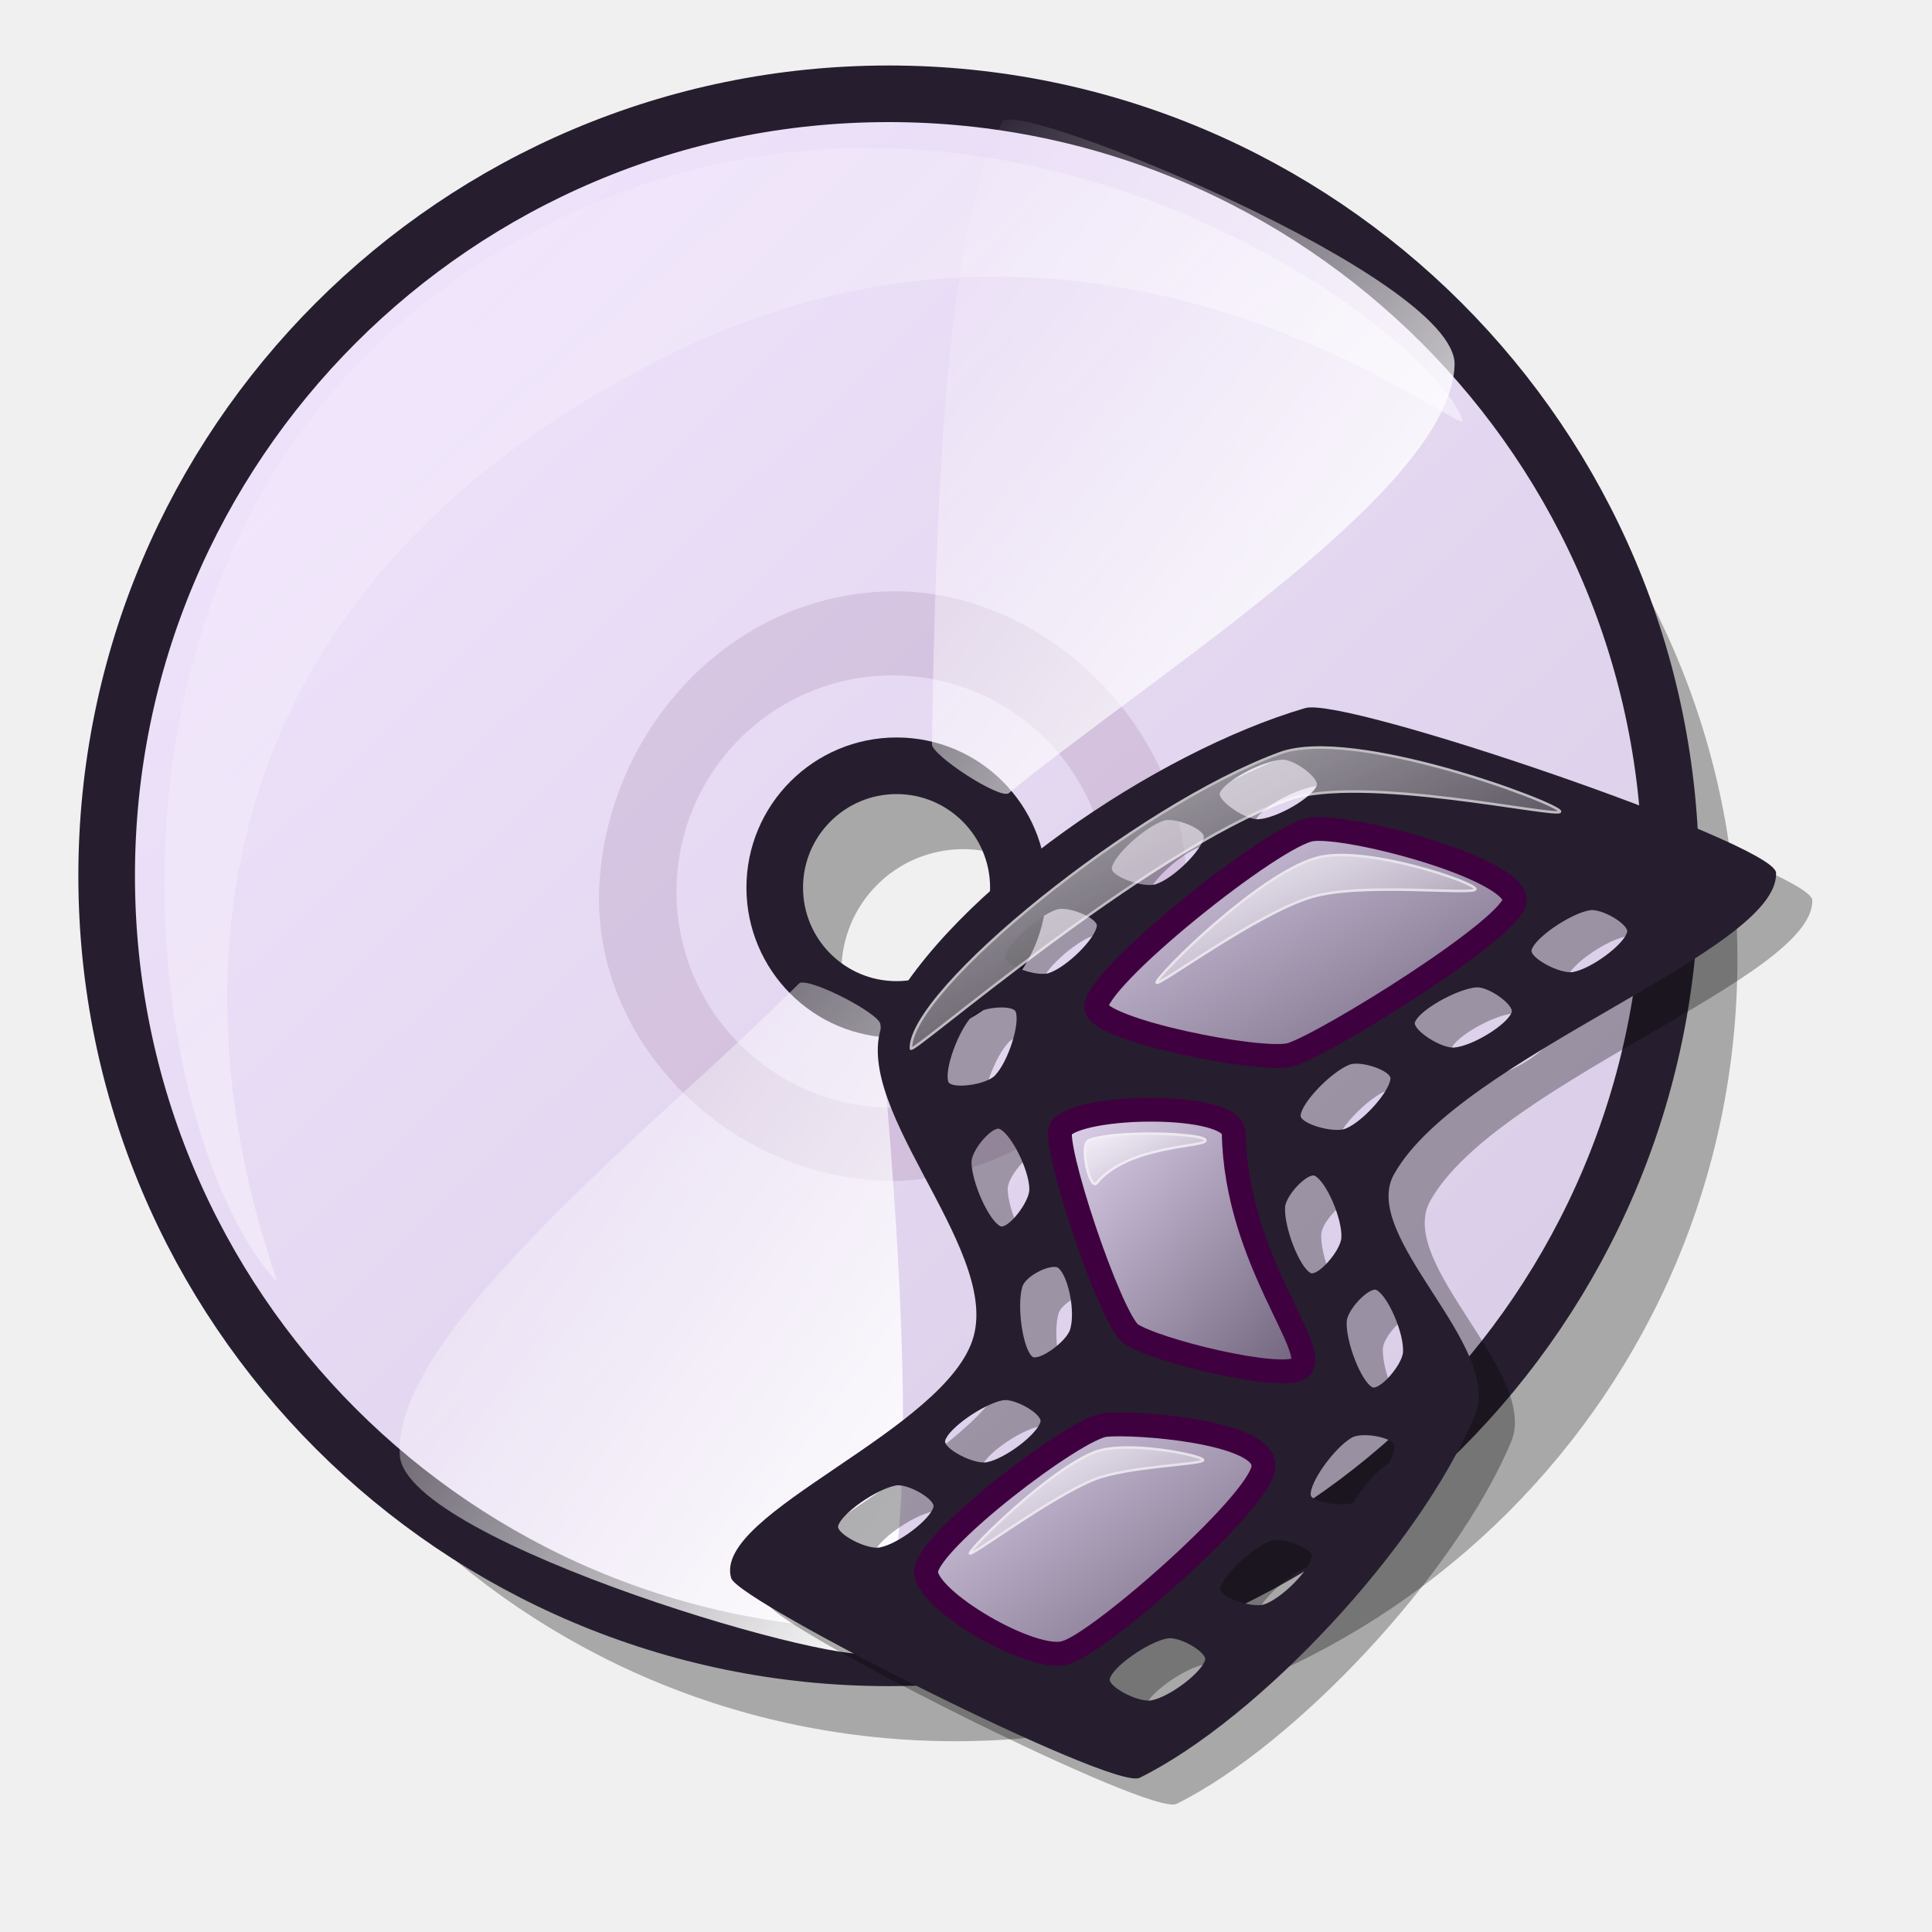
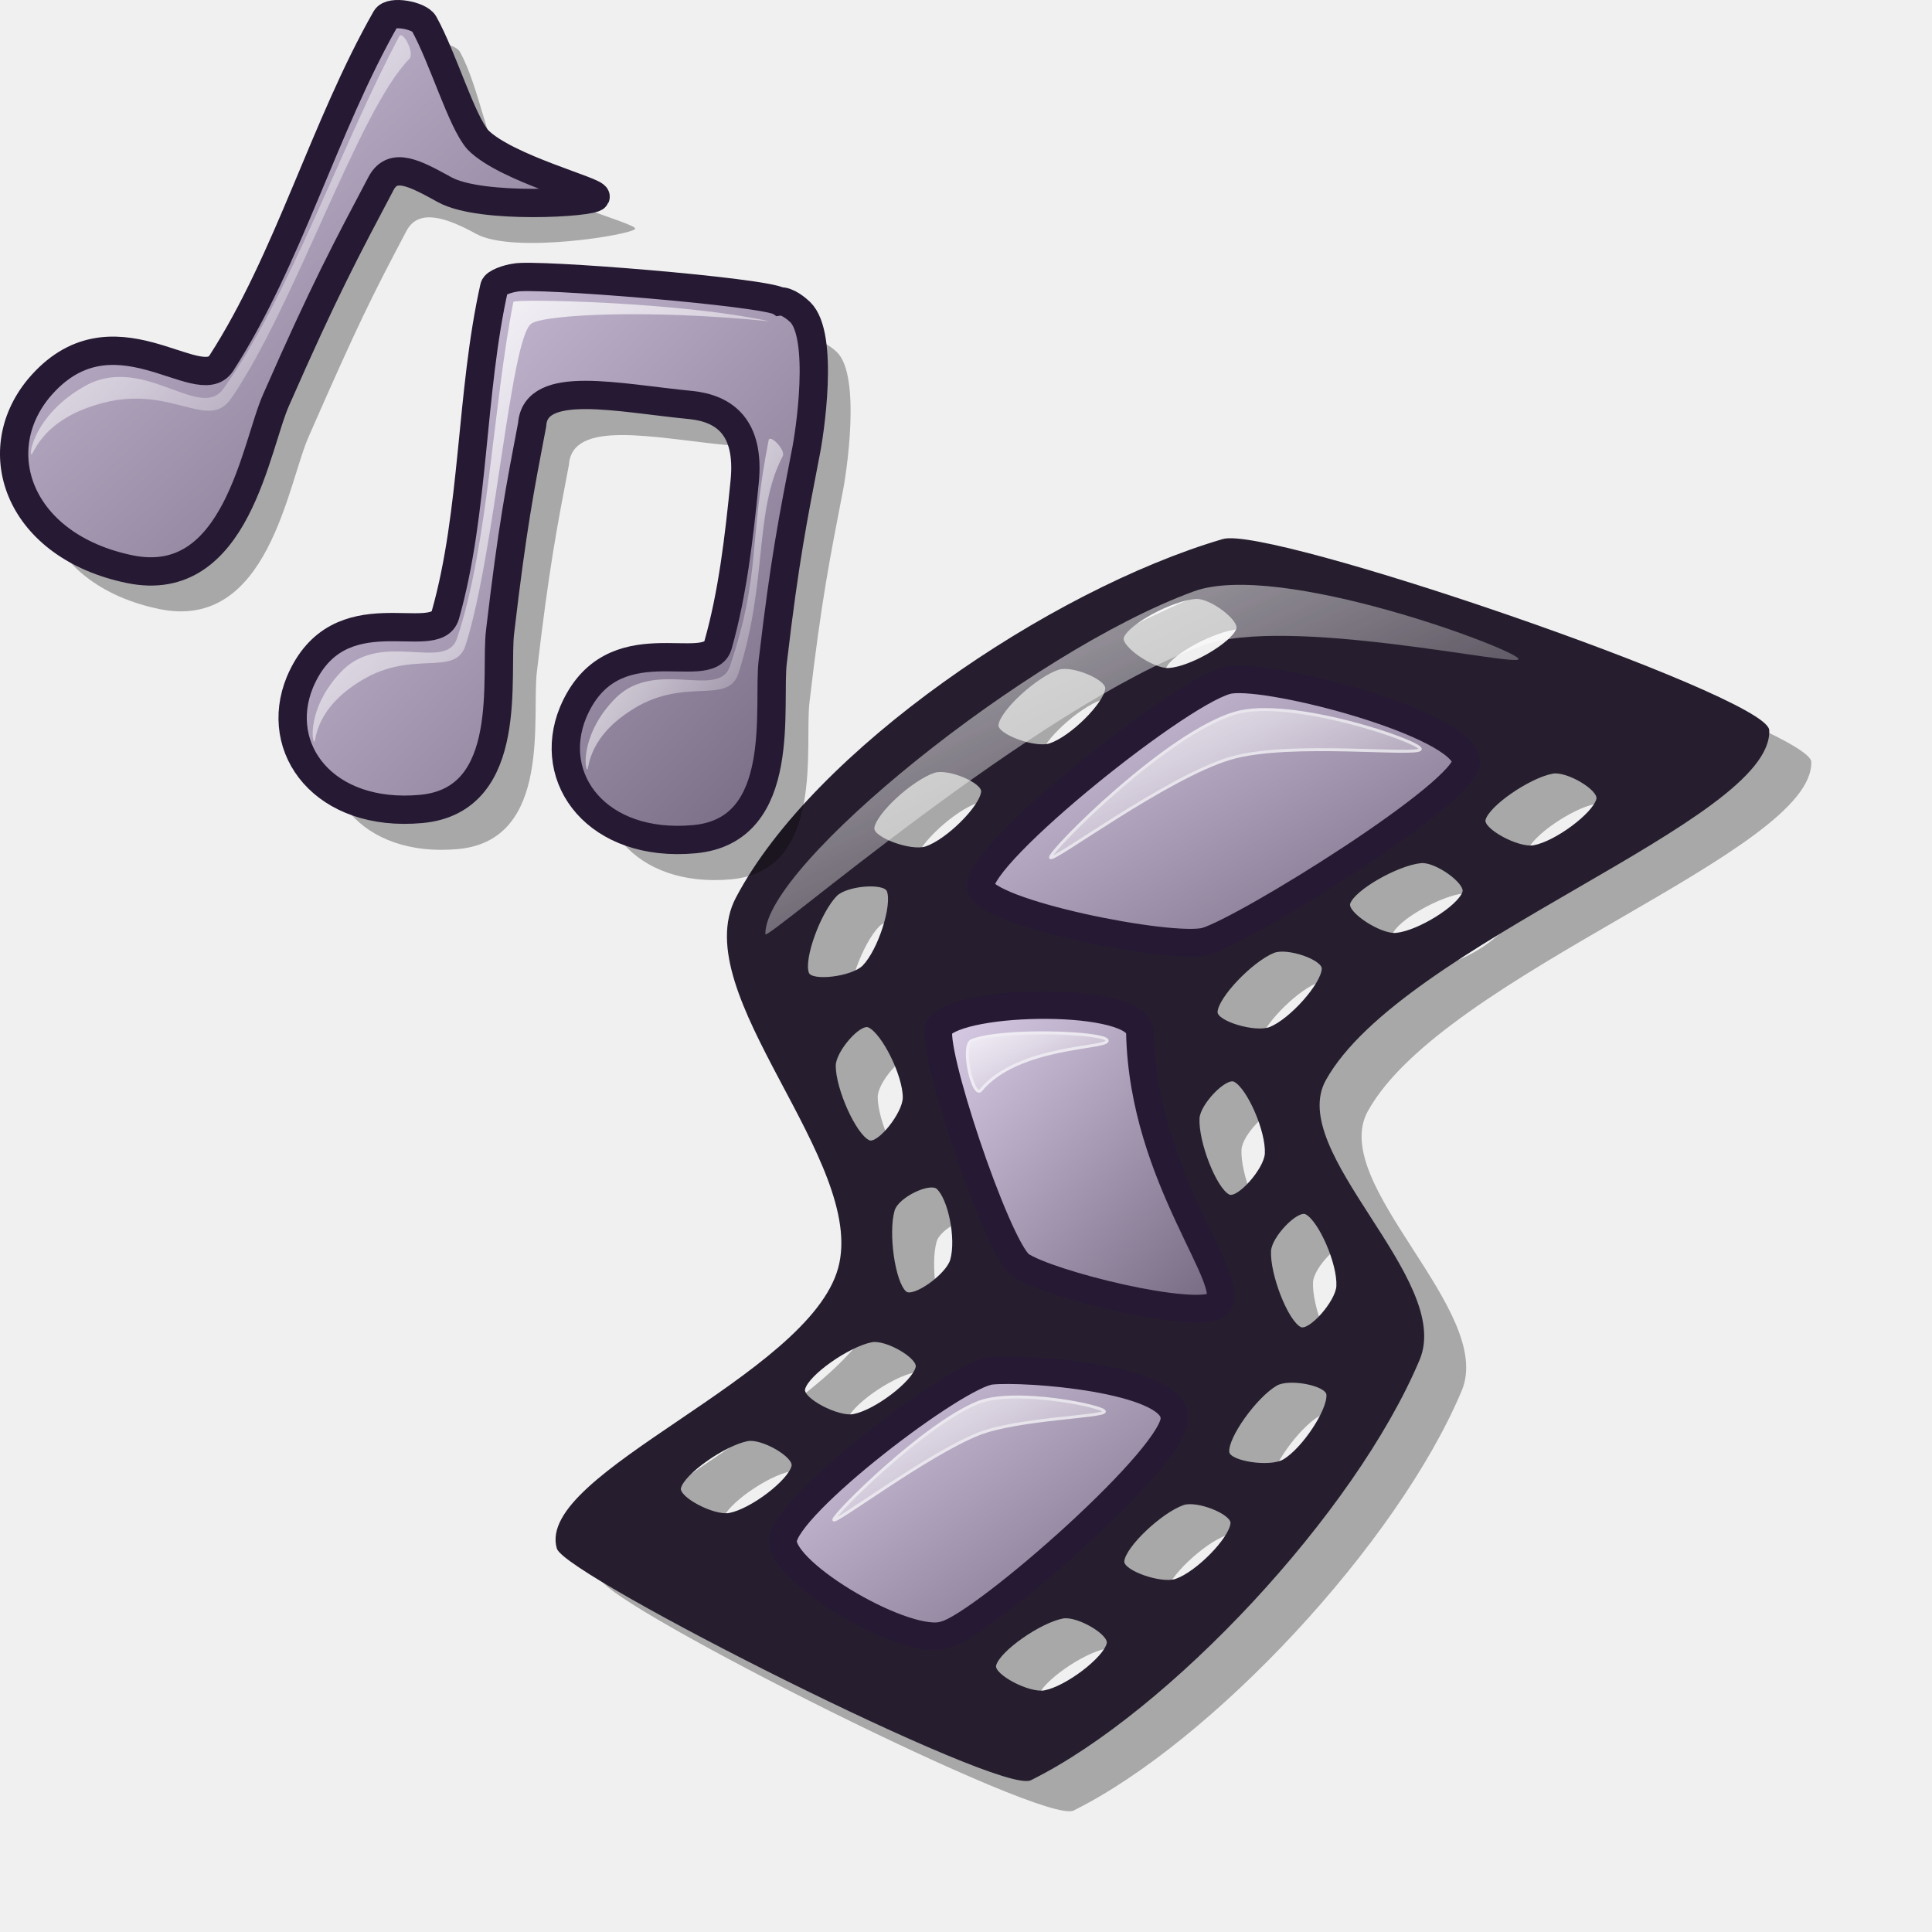
<svg xmlns="http://www.w3.org/2000/svg" xmlns:xlink="http://www.w3.org/1999/xlink" version="1.0" x="0" y="0" width="48pt" height="48pt" id="svg611">
  <defs id="defs613">
    <linearGradient id="linearGradient923">
      <stop style="stop-color:#d9cce6;stop-opacity:1;" offset="0" id="stop925" />
      <stop style="stop-color:#f3e6ff;stop-opacity:1;" offset="1" id="stop924" />
    </linearGradient>
    <linearGradient id="linearGradient1535">
      <stop style="stop-color:#ffffff;stop-opacity:1;" offset="0" id="stop1537" />
      <stop style="stop-color:#ffffff;stop-opacity:0;" offset="1" id="stop1536" />
    </linearGradient>
    <linearGradient id="linearGradient1528">
      <stop style="stop-color:#d9cce6;stop-opacity:1;" offset="0" id="stop1530" />
      <stop style="stop-color:#73667f;stop-opacity:1;" offset="1" id="stop1529" />
    </linearGradient>
    <linearGradient id="linearGradient642">
      <stop style="stop-color:#ffffff;stop-opacity:1;" offset="0" id="stop643" />
      <stop style="stop-color:#ffffff;stop-opacity:0;" offset="1" id="stop644" />
    </linearGradient>
    <linearGradient id="linearGradient635">
      <stop style="stop-color:#e6cfff;stop-opacity:1;" offset="0" id="stop636" />
      <stop style="stop-color:#ffffff;stop-opacity:1;" offset="1" id="stop637" />
    </linearGradient>
    <linearGradient x1="0.877" y1="0.914" x2="0" y2="0.008" id="linearGradient638" xlink:href="#linearGradient923" />
-     <linearGradient x1="0.021" y1="0.07" x2="0.995" y2="0.992" id="linearGradient641" xlink:href="#linearGradient1528" />
-     <linearGradient x1="0.058" y1="0.078" x2="0.958" y2="0.977" id="linearGradient1522" xlink:href="#linearGradient1528" />
-     <linearGradient x1="0.008" y1="0.039" x2="0.983" y2="0.984" id="linearGradient1527" xlink:href="#linearGradient1528" />
-     <linearGradient x1="0.004" y1="0.008" x2="0.985" y2="0.984" id="linearGradient1532" xlink:href="#linearGradient1535" />
-     <linearGradient x1="0.004" y1="0.024" x2="1.007" y2="1.016" id="linearGradient1534" xlink:href="#linearGradient642" />
-     <linearGradient x1="0.011" y1="0" x2="1" y2="0.991" id="linearGradient1539" xlink:href="#linearGradient1535" />
-     <linearGradient x1="0.007" y1="0.027" x2="0.978" y2="0.964" id="linearGradient1567" xlink:href="#linearGradient1535" />
+     <linearGradient x1="11.627" y1="47.879" x2="26.721" y2="62.17" id="linearGradient641" xlink:href="#linearGradient1528" gradientTransform="scale(1.194392,0.837246)" gradientUnits="userSpaceOnUse" />
+     <linearGradient x1="21.86" y1="23.408" x2="34.606" y2="36.131" id="linearGradient1522" xlink:href="#linearGradient1528" gradientTransform="scale(0.967689,1.03339)" gradientUnits="userSpaceOnUse" />
+     <linearGradient x1="16.88" y1="12.165" x2="33.52" y2="28.305" id="linearGradient1527" xlink:href="#linearGradient1528" gradientTransform="scale(1.327778,0.753138)" gradientUnits="userSpaceOnUse" />
+     <linearGradient x1="9.164" y1="7.662" x2="31.414" y2="29.793" id="linearGradient1532" xlink:href="#linearGradient1535" gradientTransform="scale(1.467927,0.681233)" gradientUnits="userSpaceOnUse" />
+     <linearGradient x1="11.083" y1="60.49" x2="19.306" y2="68.619" id="linearGradient1534" xlink:href="#linearGradient642" gradientTransform="scale(1.473889,0.678477)" gradientUnits="userSpaceOnUse" />
+     <linearGradient x1="14.579" y1="37.899" x2="18.662" y2="41.992" id="linearGradient1539" xlink:href="#linearGradient1535" gradientTransform="scale(1.526671,0.65502)" gradientUnits="userSpaceOnUse" />
+     <linearGradient x1="16.539" y1="16.848" x2="26.712" y2="26.67" id="linearGradient1567" xlink:href="#linearGradient1535" gradientTransform="scale(1.570885,0.636584)" gradientUnits="userSpaceOnUse" />
    <linearGradient x1="0.974" y1="0.953" x2="0.005" y2="-0.016" id="linearGradient1042" xlink:href="#linearGradient1535" />
    <linearGradient x1="0.95" y1="0.945" x2="0.025" y2="0.016" id="linearGradient1044" xlink:href="#linearGradient1535" />
    <defs id="defs839">
      <linearGradient id="linearGradient983">
        <stop style="stop-color:#2ad700;stop-opacity:1;" offset="0" id="stop984" />
        <stop style="stop-color:#e5ffe5;stop-opacity:1;" offset="1" id="stop985" />
      </linearGradient>
      <linearGradient id="linearGradient843">
        <stop style="stop-color:#ffffff;stop-opacity:1;" offset="0" id="stop844" />
        <stop style="stop-color:#ffffff;stop-opacity:0;" offset="1" id="stop845" />
      </linearGradient>
      <linearGradient id="linearGradient846">
        <stop style="stop-color:#a673f3;stop-opacity:1;" offset="0" id="stop847" />
        <stop style="stop-color:#4c3f8c;stop-opacity:1;" offset="1" id="stop848" />
      </linearGradient>
      <linearGradient id="linearGradient849">
        <stop style="stop-color:#ffffff;stop-opacity:1;" offset="0" id="stop850" />
        <stop style="stop-color:#ffffff;stop-opacity:0;" offset="1" id="stop851" />
      </linearGradient>
      <linearGradient x1="0" y1="0" x2="1" y2="0" id="linearGradient852" xlink:href="#linearGradient923" gradientUnits="objectBoundingBox" spreadMethod="pad" />
      <linearGradient x1="0.016" y1="0.016" x2="1.016" y2="0.984" id="linearGradient855" xlink:href="#linearGradient635" />
      <linearGradient x1="-0.007" y1="0.023" x2="0.986" y2="0.992" id="linearGradient856" xlink:href="#linearGradient642" />
      <linearGradient x1="-0" y1="0" x2="1" y2="0" id="linearGradient857" xlink:href="#linearGradient642" />
      <linearGradient x1="0.01" y1="0.023" x2="1" y2="0.992" id="linearGradient858" xlink:href="#linearGradient642" />
      <linearGradient id="linearGradient859" xlink:href="#linearGradient1535" />
      <linearGradient x1="0.015" y1="-0" x2="0.989" y2="1" id="linearGradient860" xlink:href="#linearGradient1535" />
      <linearGradient x1="0.004" y1="0" x2="1.004" y2="1.042" id="linearGradient861" xlink:href="#linearGradient1535" />
      <linearGradient x1="0.004" y1="0.008" x2="0.996" y2="0.976" id="linearGradient862" xlink:href="#linearGradient1535" />
    </defs>
    <linearGradient x1="0.979" y1="0.969" x2="0.008" y2="0.023" id="linearGradient899" xlink:href="#linearGradient642" />
+     <linearGradient xlink:href="#linearGradient578" id="linearGradient613" x1="0" y1="0" x2="0.969" y2="1" />
+     <linearGradient xlink:href="#linearGradient584" id="linearGradient612" x1="0" y1="0" x2="1.034" y2="1.023" />
+     <radialGradient xlink:href="#linearGradient584" id="radialGradient595" />
+     <linearGradient xlink:href="#linearGradient584" id="linearGradient1246" x1="-0.287" y1="-0.219" x2="0.979" y2="1.039" />
+     <linearGradient xlink:href="#linearGradient584" id="linearGradient1245" x1="0.018" y1="0.008" x2="0.989" y2="1" />
+     <linearGradient xlink:href="#linearGradient584" id="linearGradient1244" x1="0.011" y1="0.056" x2="0.996" y2="0.944" />
+     <linearGradient xlink:href="#linearGradient584" id="linearGradient583" x1="54.023" y1="23.643" x2="70.744" y2="40.581" gradientTransform="scale(0.772683,1.294192)" gradientUnits="userSpaceOnUse" />
+     <linearGradient xlink:href="#linearGradient578" id="linearGradient581" x1="2.885" y1="1.563" x2="41.06" y2="40.534" gradientTransform="scale(1.020433,0.979976)" gradientUnits="userSpaceOnUse" />
+     <linearGradient id="linearGradient578">
+       <stop style="stop-color:#d9cce6;stop-opacity:1;" offset="0" id="stop579" />
+       <stop style="stop-color:#73667f;stop-opacity:1;" offset="1" id="stop580" />
+     </linearGradient>
+     <linearGradient id="linearGradient584">
+       <stop style="stop-color:#ffffff;stop-opacity:1;" offset="0" id="stop585" />
+       <stop style="stop-color:#ffffff;stop-opacity:0;" offset="1" id="stop586" />
+     </linearGradient>
+     <linearGradient xlink:href="#linearGradient578" id="linearGradient1258" x1="22.193" y1="18.26" x2="58.61" y2="55.436" gradientTransform="scale(0.963976,1.037371)" gradientUnits="userSpaceOnUse" />
+     <linearGradient xlink:href="#linearGradient584" id="linearGradient1259" x1="5.244" y1="3.683" x2="31.342" y2="30.119" gradientTransform="scale(0.952036,1.050381)" gradientUnits="userSpaceOnUse" />
+     <linearGradient xlink:href="#linearGradient584" id="linearGradient1260" x1="23.24" y1="21.844" x2="52.602" y2="51.587" gradientTransform="scale(1.017981,0.982337)" gradientUnits="userSpaceOnUse" />
  </defs>
-   <path d="M 35.944 32.165 C 35.944 34.392 34.137 36.2 31.909 36.2 C 29.681 36.2 27.873 34.392 27.873 32.165 C 27.873 29.937 29.681 28.129 31.909 28.129 C 34.137 28.129 35.944 29.937 35.944 32.165 z M 57.554 31.774 C 57.554 46.074 45.949 57.68 31.649 57.68 C 17.348 57.68 5.743 46.074 5.743 31.774 C 5.743 17.474 17.348 5.868 31.649 5.868 C 45.949 5.868 57.554 17.474 57.554 31.774 z " style="font-size:12;opacity:0.303;fill-rule:evenodd;stroke-width:12.5;" id="path782" />
-   <path d="M 33.735 29.403 C 33.735 31.631 31.927 33.439 29.7 33.439 C 27.472 33.439 25.664 31.631 25.664 29.403 C 25.664 27.175 27.472 25.367 29.7 25.367 C 31.927 25.367 33.735 27.175 33.735 29.403 z M 55.345 29.012 C 55.345 43.312 43.739 54.918 29.439 54.918 C 15.139 54.918 3.533 43.312 3.533 29.012 C 3.533 14.712 15.139 3.107 29.439 3.107 C 43.739 3.107 55.345 14.712 55.345 29.012 z " style="font-size:12;fill:url(#linearGradient638);fill-rule:evenodd;stroke:#261e2e;stroke-width:1.875;stroke-dasharray:none;" id="path773" />
-   <path d="M 9.131 42.421 C 4.355 37.126 1.322 15.146 19.025 7.012 C 33.388 0.47 47.442 10.954 48.446 13.911 C 48.742 14.745 36.463 4.364 21.759 11.959 C 0.181 23.006 9.719 43.091 9.131 42.421 z " style="font-size:12;opacity:0.7;fill:url(#linearGradient1042);fill-rule:evenodd;stroke:none;stroke-width:1pt;stroke-opacity:1;" id="path774" />
-   <path d="M 39.292 29.587 C 39.292 34.662 34.55 38.96 29.662 39.126 C 24.218 39.126 19.666 34.57 19.847 29.495 C 20.034 24.236 24.218 19.588 29.662 19.588 C 34.737 19.588 39.483 24.331 39.292 29.587 z M 36.729 29.533 C 36.729 33.485 33.522 36.693 29.57 36.693 C 25.617 36.693 22.41 33.485 22.41 29.533 C 22.41 25.581 25.617 22.373 29.57 22.373 C 33.522 22.373 36.729 25.581 36.729 29.533 z " style="font-size:12;opacity:0.101;fill:#3f003f;fill-rule:evenodd;stroke-width:1pt;" id="path779" />
-   <path d="M 30.871 24.651 C 30.866 25.02 33.093 26.472 33.41 26.279 C 38.36 22.242 48.063 16.194 48.185 12.089 C 48.27 9.188 33.68 3.273 33.215 4.018 C 31.21 7.507 30.982 18.078 30.871 24.651 z " style="font-size:12;fill:url(#linearGradient1044);fill-rule:evenodd;stroke-width:1pt;" id="path780" />
-   <path d="M 29.165 33.932 C 29.132 33.564 26.767 32.351 26.472 32.576 C 21.967 37.104 12.942 44.124 13.246 48.22 C 13.462 51.114 28.587 55.486 28.972 54.697 C 30.604 51.019 29.736 40.481 29.165 33.932 z " style="font-size:12;fill:url(#linearGradient899);fill-rule:evenodd;stroke-width:1pt;" id="path781" />
-   <path d="M 25.48 53.161 C 24.864 51.035 32.653 48.293 33.512 45.174 C 34.356 42.107 29.154 37.331 30.591 34.602 C 32.804 30.401 39.54 25.832 44.464 24.383 C 45.735 23.974 59.856 28.812 60.033 29.801 C 60.162 32.373 49.548 35.875 47.377 39.785 C 46.222 41.866 51.016 45.487 50.055 47.772 C 48.217 52.143 42.91 57.802 38.981 59.753 C 38.172 60.215 25.739 53.937 25.48 53.161 z M 51.935 32.363 C 51.863 32.645 52.898 33.205 53.343 33.124 C 53.974 33.01 55.052 32.202 55.16 31.777 C 55.231 31.499 54.296 30.942 53.881 31.017 C 53.221 31.137 52.042 31.943 51.935 32.363 z M 48.072 34.749 C 47.977 35.025 48.962 35.669 49.411 35.626 C 50.05 35.565 51.192 34.85 51.335 34.436 C 51.43 34.165 50.544 33.532 50.125 33.572 C 49.456 33.636 48.214 34.34 48.072 34.749 z M 44.283 37.853 C 44.27 38.144 45.399 38.48 45.817 38.31 C 46.411 38.069 47.301 37.057 47.321 36.62 C 47.333 36.333 46.303 35.979 45.913 36.137 C 45.291 36.39 44.302 37.42 44.283 37.853 z M 44.632 43.091 C 44.891 43.226 45.672 42.346 45.696 41.895 C 45.729 41.254 45.189 40.02 44.801 39.817 C 44.546 39.684 43.79 40.468 43.768 40.888 C 43.733 41.559 44.248 42.891 44.632 43.091 z M 46.674 46.875 C 46.933 47.01 47.715 46.13 47.738 45.679 C 47.771 45.038 47.231 43.804 46.843 43.601 C 46.588 43.468 45.832 44.252 45.81 44.672 C 45.776 45.343 46.29 46.675 46.674 46.875 z M 44.618 50.419 C 44.646 50.71 45.811 50.884 46.201 50.657 C 46.756 50.335 47.495 49.208 47.453 48.772 C 47.425 48.487 46.355 48.281 45.991 48.492 C 45.411 48.83 44.576 49.988 44.618 50.419 z M 41.62 53.534 C 41.593 53.825 42.704 54.215 43.13 54.066 C 43.735 53.855 44.674 52.888 44.715 52.452 C 44.742 52.167 43.73 51.762 43.333 51.901 C 42.699 52.123 41.661 53.103 41.62 53.534 z M 37.962 56.505 C 37.893 56.789 38.935 57.337 39.378 57.251 C 40.008 57.13 41.077 56.31 41.181 55.884 C 41.249 55.605 40.307 55.059 39.893 55.138 C 39.234 55.266 38.064 56.085 37.962 56.505 z M 41.609 27.152 C 41.506 27.425 42.475 28.095 42.925 28.064 C 43.565 28.02 44.725 27.335 44.88 26.925 C 44.981 26.657 44.112 26 43.692 26.029 C 43.022 26.075 41.762 26.747 41.609 27.152 z M 38.028 29.658 C 37.997 29.948 39.101 30.356 39.529 30.214 C 40.138 30.012 41.092 29.06 41.139 28.624 C 41.17 28.339 40.165 27.919 39.766 28.052 C 39.128 28.264 38.075 29.228 38.028 29.658 z M 34.484 32.602 C 34.453 32.892 35.557 33.3 35.986 33.157 C 36.594 32.955 37.548 32.003 37.595 31.567 C 37.626 31.282 36.621 30.862 36.222 30.995 C 35.584 31.207 34.531 32.171 34.484 32.602 z M 32.619 36.746 C 32.724 37.018 33.892 36.871 34.207 36.548 C 34.654 36.088 35.061 34.803 34.903 34.395 C 34.799 34.127 33.714 34.218 33.42 34.52 C 32.952 35.002 32.462 36.343 32.619 36.746 z M 34.359 41.543 C 34.624 41.665 35.359 40.745 35.359 40.294 C 35.359 39.652 34.756 38.447 34.358 38.265 C 34.097 38.145 33.382 38.967 33.382 39.388 C 33.382 40.06 33.965 41.363 34.359 41.543 z M 35.405 45.858 C 35.626 46.048 36.587 45.368 36.712 44.934 C 36.89 44.318 36.645 43.163 36.313 42.877 C 36.095 42.69 35.18 43.112 35.064 43.516 C 34.878 44.162 35.076 45.575 35.405 45.858 z M 32.508 48.618 C 32.438 48.901 33.481 49.449 33.924 49.363 C 34.554 49.242 35.623 48.422 35.726 47.996 C 35.794 47.718 34.852 47.171 34.439 47.251 C 33.779 47.378 32.61 48.197 32.508 48.618 z M 28.964 51.441 C 28.895 51.724 29.937 52.272 30.38 52.187 C 31.01 52.065 32.079 51.245 32.182 50.819 C 32.25 50.541 31.308 49.994 30.895 50.074 C 30.236 50.201 29.066 51.02 28.964 51.441 z " style="font-size:12;opacity:0.303;fill-rule:evenodd;stroke-width:1.25;" id="path738" />
-   <path d="M 24.25 52.266 C 23.635 50.141 31.423 47.399 32.282 44.279 C 33.126 41.213 27.924 36.437 29.361 33.708 C 31.575 29.507 38.31 24.937 43.234 23.489 C 44.506 23.079 58.626 27.918 58.803 28.907 C 58.933 31.479 48.319 34.981 46.148 38.891 C 44.992 40.971 49.786 44.593 48.825 46.878 C 46.987 51.249 41.68 56.907 37.751 58.859 C 36.942 59.321 24.51 53.043 24.25 52.266 z M 50.705 31.468 C 50.633 31.751 51.669 32.31 52.113 32.23 C 52.744 32.115 53.822 31.307 53.931 30.883 C 54.002 30.605 53.066 30.048 52.652 30.123 C 51.991 30.243 50.812 31.049 50.705 31.468 z M 46.842 33.855 C 46.747 34.131 47.732 34.775 48.182 34.732 C 48.82 34.67 49.962 33.956 50.106 33.542 C 50.2 33.271 49.314 32.637 48.895 32.677 C 48.226 32.741 46.984 33.446 46.842 33.855 z M 43.053 36.958 C 43.041 37.25 44.169 37.585 44.587 37.415 C 45.182 37.174 46.072 36.163 46.091 35.725 C 46.104 35.439 45.074 35.085 44.683 35.243 C 44.061 35.496 43.073 36.526 43.053 36.958 z M 43.402 42.197 C 43.661 42.332 44.443 41.451 44.466 41 C 44.499 40.36 43.959 39.125 43.571 38.923 C 43.316 38.79 42.56 39.573 42.538 39.994 C 42.504 40.665 43.018 41.996 43.402 42.197 z M 45.445 45.981 C 45.703 46.116 46.485 45.235 46.508 44.785 C 46.541 44.144 46.001 42.91 45.613 42.707 C 45.359 42.574 44.602 43.357 44.58 43.778 C 44.546 44.449 45.061 45.78 45.445 45.981 z M 43.388 49.525 C 43.417 49.815 44.581 49.989 44.971 49.762 C 45.526 49.44 46.265 48.314 46.223 47.878 C 46.195 47.592 45.126 47.386 44.762 47.598 C 44.181 47.935 43.347 49.094 43.388 49.525 z M 40.391 52.64 C 40.363 52.93 41.474 53.321 41.9 53.172 C 42.505 52.96 43.444 51.994 43.485 51.558 C 43.512 51.272 42.501 50.868 42.103 51.007 C 41.469 51.228 40.431 52.208 40.391 52.64 z M 36.732 55.611 C 36.663 55.894 37.705 56.442 38.148 56.357 C 38.778 56.235 39.847 55.415 39.951 54.99 C 40.019 54.711 39.077 54.164 38.663 54.244 C 38.004 54.371 36.835 55.19 36.732 55.611 z M 40.38 26.258 C 40.277 26.53 41.245 27.201 41.695 27.169 C 42.335 27.125 43.496 26.441 43.65 26.031 C 43.751 25.763 42.883 25.106 42.462 25.135 C 41.792 25.181 40.532 25.852 40.38 26.258 z M 36.798 28.764 C 36.767 29.054 37.871 29.462 38.3 29.319 C 38.908 29.117 39.862 28.165 39.909 27.73 C 39.94 27.445 38.935 27.025 38.536 27.158 C 37.898 27.37 36.845 28.334 36.798 28.764 z M 33.255 31.707 C 33.223 31.997 34.327 32.405 34.756 32.263 C 35.364 32.06 36.318 31.108 36.365 30.673 C 36.396 30.388 35.391 29.968 34.992 30.101 C 34.354 30.313 33.301 31.277 33.255 31.707 z M 31.389 35.852 C 31.494 36.124 32.663 35.977 32.977 35.653 C 33.424 35.193 33.832 33.909 33.673 33.501 C 33.569 33.233 32.484 33.324 32.191 33.626 C 31.723 34.107 31.232 35.448 31.389 35.852 z M 33.129 40.649 C 33.394 40.77 34.129 39.851 34.129 39.399 C 34.129 38.758 33.526 37.553 33.128 37.371 C 32.867 37.251 32.152 38.072 32.152 38.494 C 32.152 39.165 32.735 40.468 33.129 40.649 z M 34.175 44.963 C 34.396 45.153 35.357 44.474 35.482 44.04 C 35.66 43.424 35.415 42.269 35.083 41.983 C 34.865 41.796 33.95 42.217 33.834 42.622 C 33.648 43.267 33.847 44.681 34.175 44.963 z M 31.278 47.723 C 31.209 48.007 32.251 48.555 32.694 48.469 C 33.324 48.347 34.393 47.528 34.497 47.102 C 34.565 46.823 33.623 46.276 33.209 46.356 C 32.55 46.484 31.38 47.303 31.278 47.723 z M 27.734 50.546 C 27.665 50.83 28.707 51.378 29.15 51.292 C 29.78 51.171 30.849 50.351 30.953 49.925 C 31.021 49.646 30.079 49.1 29.665 49.179 C 29.006 49.307 27.836 50.126 27.734 50.546 z " style="font-size:12;fill:#261e2e;fill-rule:evenodd;stroke:#261e2e;stroke-width:0.062;stroke-dasharray:none;stroke-opacity:1;" id="path737" />
-   <path d="M 30.678 52.049 C 30.73 51.033 35.644 47.29 36.617 47.202 C 37.617 47.1 41.776 47.418 41.85 48.508 C 42.056 49.507 36.393 54.469 35.31 54.738 C 34.263 55.118 30.624 52.999 30.678 52.049 z " style="font-size:12;fill:url(#linearGradient641);fill-rule:evenodd;stroke:#3f003f;stroke-width:0.791;" id="path648" />
-   <path d="M 37.448 44.181 C 38.245 44.731 42.45 45.771 43.073 45.316 C 43.748 44.73 40.95 41.737 40.869 37.537 C 40.849 36.49 35.744 36.563 35.144 37.38 C 34.834 37.853 36.753 43.61 37.448 44.181 z " style="font-size:12;fill:url(#linearGradient1522);fill-rule:evenodd;stroke:#3f003f;stroke-width:0.791;" id="path649" />
-   <path d="M 36.318 33.381 C 36.41 34.131 41.753 35.201 42.749 34.941 C 43.88 34.612 50.283 30.638 50.178 29.793 C 50.063 28.723 44.662 27.301 43.448 27.474 C 42.217 27.633 36.191 32.464 36.318 33.381 z " style="font-size:12;fill:url(#linearGradient1527);fill-rule:evenodd;stroke:#3f003f;stroke-width:0.791;" id="path650" />
-   <path d="M 32.129 51.456 C 32.129 51.298 34.717 48.721 36.249 48.108 C 37.292 47.691 39.854 48.216 39.854 48.366 C 39.854 48.517 37.364 48.563 36.249 49.009 C 34.789 49.593 32.129 51.598 32.129 51.456 z " style="font-size:12;opacity:0.7;fill:url(#linearGradient1534);fill-rule:evenodd;stroke:#ffffff;stroke-width:0.063pt;" id="path656" />
-   <path d="M 36.328 39.189 C 36.108 39.46 35.744 37.901 36.07 37.773 C 36.946 37.429 39.89 37.537 39.933 37.773 C 39.976 38.009 37.395 37.902 36.328 39.189 z " style="font-size:12;opacity:0.7;fill:url(#linearGradient1539);fill-rule:evenodd;stroke:#ffffff;stroke-width:0.063pt;" id="path657" />
-   <path d="M 38.315 32.544 C 38.338 32.315 41.642 28.995 43.594 28.423 C 45.161 27.964 48.894 29.239 48.873 29.453 C 48.851 29.669 45.152 29.217 43.465 29.711 C 41.633 30.247 38.295 32.744 38.315 32.544 z " style="font-size:12;opacity:0.7;fill:url(#linearGradient1567);fill-rule:evenodd;stroke:#ffffff;stroke-width:0.063pt;" id="path658" />
-   <path d="M 30.175 34.735 C 30.131 32.798 37.668 26.68 42.407 24.95 C 44.836 24.062 51.633 26.615 51.678 26.881 C 51.719 27.13 45.059 25.62 42.665 26.495 C 37.891 28.238 30.163 34.99 30.175 34.735 z " style="font-size:12;opacity:0.7;fill:url(#linearGradient1532);fill-rule:evenodd;stroke:#ffffff;stroke-width:0.063pt;" id="path655" />
+   <g id="g1117" transform="matrix(0.75,0,0,0.75,15.35596,15.54881)">
+     <path d="M 6.068,49.032 C 5.115,45.744 17.164,41.502 18.493,36.675 C 19.8,31.931 11.751,24.543 13.975,20.321 C 17.399,13.822 27.819,6.752 35.437,4.512 C 37.404,3.878 59.249,11.364 59.524,12.893 C 59.723,16.872 43.303,22.29 39.944,28.339 C 38.157,31.558 45.573,37.16 44.086,40.696 C 41.243,47.458 33.032,56.212 26.954,59.231 C 25.703,59.946 6.469,50.234 6.068,49.032 z M 46.995,16.856 C 46.883,17.293 48.486,18.159 49.173,18.034 C 50.149,17.857 51.817,16.607 51.985,15.951 C 52.095,15.521 50.647,14.658 50.006,14.775 C 48.984,14.96 47.161,16.207 46.995,16.856 z M 41.019,20.549 C 40.871,20.975 42.396,21.972 43.091,21.905 C 44.079,21.81 45.846,20.704 46.068,20.064 C 46.213,19.645 44.843,18.664 44.194,18.727 C 43.16,18.826 41.239,19.916 41.019,20.549 z M 35.157,25.349 C 35.137,25.8 36.883,26.32 37.53,26.057 C 38.45,25.684 39.827,24.119 39.857,23.442 C 39.876,22.999 38.283,22.451 37.679,22.696 C 36.716,23.087 35.187,24.68 35.157,25.349 z M 35.697,33.454 C 36.097,33.662 37.306,32.3 37.342,31.603 C 37.393,30.612 36.558,28.702 35.958,28.389 C 35.564,28.183 34.394,29.395 34.36,30.046 C 34.307,31.083 35.103,33.143 35.697,33.454 z M 38.857,39.308 C 39.257,39.517 40.466,38.155 40.502,37.457 C 40.553,36.466 39.718,34.557 39.117,34.243 C 38.724,34.038 37.553,35.25 37.52,35.9 C 37.466,36.938 38.263,38.998 38.857,39.308 z M 35.675,44.791 C 35.719,45.24 37.521,45.509 38.124,45.158 C 38.982,44.66 40.126,42.917 40.061,42.243 C 40.018,41.801 38.363,41.483 37.8,41.81 C 36.901,42.332 35.611,44.124 35.675,44.791 z M 31.038,49.61 C 30.996,50.059 32.714,50.664 33.373,50.433 C 34.31,50.106 35.762,48.611 35.825,47.936 C 35.867,47.494 34.302,46.869 33.687,47.084 C 32.706,47.426 31.1,48.943 31.038,49.61 z M 25.378,54.207 C 25.271,54.645 26.883,55.493 27.569,55.36 C 28.543,55.172 30.197,53.904 30.357,53.245 C 30.463,52.814 29.005,51.968 28.366,52.092 C 27.345,52.289 25.536,53.556 25.378,54.207 z M 31.021,8.795 C 30.862,9.217 32.359,10.254 33.056,10.206 C 34.046,10.137 35.841,9.078 36.08,8.444 C 36.237,8.029 34.893,7.013 34.243,7.058 C 33.206,7.129 31.257,8.168 31.021,8.795 z M 25.481,12.673 C 25.432,13.121 27.14,13.752 27.803,13.532 C 28.745,13.219 30.22,11.746 30.293,11.072 C 30.341,10.631 28.787,9.982 28.168,10.187 C 27.182,10.515 25.553,12.007 25.481,12.673 z M 19.998,17.226 C 19.949,17.675 21.658,18.306 22.32,18.085 C 23.262,17.772 24.737,16.299 24.81,15.626 C 24.859,15.185 23.304,14.535 22.686,14.741 C 21.699,15.069 20.07,16.56 19.998,17.226 z M 17.111,23.638 C 17.275,24.059 19.082,23.831 19.568,23.33 C 20.26,22.619 20.891,20.632 20.645,20 C 20.485,19.586 18.806,19.726 18.352,20.194 C 17.628,20.939 16.869,23.013 17.111,23.638 z M 19.803,31.059 C 20.214,31.247 21.351,29.824 21.351,29.126 C 21.351,28.134 20.418,26.27 19.802,25.987 C 19.399,25.802 18.292,27.073 18.292,27.725 C 18.293,28.764 19.194,30.78 19.803,31.059 z M 21.422,37.734 C 21.764,38.028 23.251,36.976 23.445,36.305 C 23.719,35.352 23.34,33.565 22.826,33.123 C 22.49,32.834 21.074,33.485 20.894,34.111 C 20.606,35.11 20.914,37.297 21.422,37.734 z M 16.94,42.004 C 16.833,42.442 18.445,43.29 19.131,43.157 C 20.105,42.969 21.759,41.701 21.919,41.042 C 22.024,40.611 20.567,39.765 19.927,39.889 C 18.907,40.086 17.098,41.353 16.94,42.004 z M 11.457,46.371 C 11.35,46.81 12.962,47.657 13.648,47.525 C 14.622,47.337 16.276,46.068 16.437,45.41 C 16.542,44.979 15.084,44.133 14.445,44.256 C 13.425,44.453 11.616,45.72 11.457,46.371 z " style="font-size:12;opacity:0.303;fill-rule:evenodd;stroke-width:1.25" id="path738" />
+     <path d="M 4.165,47.648 C 3.213,44.36 15.262,40.118 16.591,35.292 C 17.897,30.548 9.848,23.159 12.072,18.937 C 15.496,12.438 25.916,5.368 33.534,3.128 C 35.501,2.494 57.347,9.98 57.621,11.51 C 57.821,15.488 41.4,20.907 38.042,26.956 C 36.255,30.174 43.67,35.777 42.183,39.312 C 39.34,46.074 31.13,54.828 25.052,57.847 C 23.8,58.562 4.566,48.85 4.165,47.648 z M 45.092,15.472 C 44.98,15.91 46.583,16.775 47.27,16.65 C 48.246,16.473 49.915,15.223 50.082,14.567 C 50.192,14.137 48.745,13.275 48.104,13.391 C 47.081,13.577 45.258,14.823 45.092,15.472 z M 39.116,19.165 C 38.969,19.591 40.493,20.588 41.188,20.521 C 42.176,20.426 43.943,19.32 44.165,18.68 C 44.311,18.261 42.94,17.281 42.292,17.343 C 41.257,17.442 39.336,18.532 39.116,19.165 z M 33.255,23.966 C 33.235,24.417 34.981,24.936 35.628,24.673 C 36.547,24.3 37.924,22.735 37.954,22.058 C 37.974,21.615 36.38,21.067 35.777,21.312 C 34.814,21.703 33.284,23.296 33.255,23.966 z M 33.794,32.07 C 34.195,32.279 35.404,30.917 35.44,30.219 C 35.491,29.228 34.656,27.318 34.055,27.005 C 33.662,26.799 32.491,28.011 32.458,28.662 C 32.404,29.7 33.201,31.76 33.794,32.07 z M 36.954,37.924 C 37.354,38.133 38.563,36.771 38.599,36.074 C 38.65,35.083 37.815,33.173 37.215,32.859 C 36.821,32.654 35.651,33.866 35.617,34.516 C 35.564,35.554 36.36,37.614 36.954,37.924 z M 33.773,43.407 C 33.817,43.857 35.618,44.126 36.222,43.775 C 37.08,43.276 38.223,41.534 38.158,40.859 C 38.115,40.417 36.461,40.099 35.897,40.426 C 34.999,40.948 33.708,42.74 33.773,43.407 z M 29.135,48.226 C 29.093,48.675 30.811,49.28 31.47,49.049 C 32.407,48.722 33.859,47.227 33.923,46.552 C 33.964,46.11 32.399,45.485 31.784,45.7 C 30.804,46.043 29.198,47.559 29.135,48.226 z M 23.475,52.823 C 23.368,53.261 24.98,54.109 25.666,53.976 C 26.64,53.788 28.294,52.52 28.455,51.862 C 28.56,51.43 27.103,50.584 26.463,50.708 C 25.443,50.905 23.634,52.172 23.475,52.823 z M 29.118,7.411 C 28.959,7.833 30.457,8.87 31.153,8.822 C 32.143,8.753 33.939,7.695 34.178,7.061 C 34.334,6.645 32.99,5.629 32.34,5.674 C 31.304,5.746 29.355,6.784 29.118,7.411 z M 23.578,11.289 C 23.529,11.737 25.238,12.368 25.9,12.148 C 26.842,11.835 28.317,10.362 28.391,9.689 C 28.439,9.247 26.884,8.598 26.266,8.804 C 25.28,9.131 23.651,10.623 23.578,11.289 z M 18.095,15.842 C 18.046,16.291 19.755,16.922 20.418,16.701 C 21.359,16.389 22.834,14.916 22.908,14.242 C 22.956,13.801 21.401,13.151 20.783,13.357 C 19.797,13.685 18.168,15.176 18.095,15.842 z M 15.209,22.254 C 15.372,22.675 17.179,22.448 17.666,21.947 C 18.357,21.235 18.988,19.248 18.743,18.616 C 18.582,18.203 16.903,18.343 16.449,18.81 C 15.725,19.555 14.966,21.63 15.209,22.254 z M 17.901,29.675 C 18.311,29.863 19.449,28.441 19.448,27.742 C 19.448,26.75 18.516,24.886 17.9,24.604 C 17.496,24.419 16.39,25.689 16.39,26.341 C 16.39,27.38 17.292,29.396 17.901,29.675 z M 19.519,36.35 C 19.861,36.644 21.349,35.593 21.542,34.921 C 21.817,33.968 21.437,32.181 20.924,31.739 C 20.587,31.45 19.172,32.102 18.991,32.728 C 18.704,33.726 19.011,35.913 19.519,36.35 z M 15.037,40.62 C 14.93,41.059 16.542,41.906 17.228,41.774 C 18.202,41.586 19.856,40.317 20.017,39.659 C 20.122,39.228 18.665,38.382 18.025,38.505 C 17.005,38.702 15.196,39.969 15.037,40.62 z M 9.554,44.988 C 9.448,45.426 11.06,46.274 11.745,46.141 C 12.72,45.953 14.374,44.685 14.534,44.026 C 14.639,43.595 13.182,42.749 12.542,42.873 C 11.522,43.07 9.713,44.337 9.554,44.988 z " style="font-size:12;fill:#261e2e;fill-rule:evenodd;stroke:#261e2e;stroke-width:0.097" id="path737" />
+     <path d="M 14.11,47.312 C 14.189,45.74 21.791,39.949 23.297,39.813 C 24.845,39.656 31.278,40.147 31.393,41.834 C 31.711,43.379 22.951,51.055 21.275,51.472 C 19.655,52.06 14.026,48.781 14.11,47.312 z " style="font-size:12;fill:url(#linearGradient641);fill-rule:evenodd;stroke:#261933;stroke-width:1.223;stroke-opacity:1" id="path648" />
+     <path d="M 24.582,35.14 C 25.815,35.991 32.321,37.599 33.285,36.896 C 34.329,35.99 30.001,31.359 29.875,24.861 C 29.844,23.241 21.946,23.354 21.018,24.618 C 20.538,25.35 23.507,34.256 24.582,35.14 z " style="font-size:12;fill:url(#linearGradient1522);fill-rule:evenodd;stroke:#261933;stroke-width:1.223;stroke-opacity:1" id="path649" />
+     <path d="M 22.835,18.432 C 22.977,19.592 31.243,21.247 32.784,20.845 C 34.534,20.336 44.439,14.187 44.277,12.881 C 44.098,11.225 35.743,9.025 33.865,9.293 C 31.961,9.539 22.638,17.014 22.835,18.432 z " style="font-size:12;fill:url(#linearGradient1527);fill-rule:evenodd;stroke:#261933;stroke-width:1.223;stroke-opacity:1" id="path650" />
+     <path d="M 16.353,46.394 C 16.353,46.15 20.357,42.164 22.728,41.215 C 24.341,40.57 28.305,41.383 28.305,41.614 C 28.305,41.848 24.453,41.92 22.728,42.61 C 20.47,43.513 16.353,46.615 16.353,46.394 z " style="font-size:12;opacity:0.7;fill:url(#linearGradient1534);fill-rule:evenodd;stroke:#ffffff;stroke-width:0.098pt" id="path656" />
+     <path d="M 22.85,27.417 C 22.51,27.837 21.947,25.424 22.451,25.226 C 23.806,24.694 28.361,24.861 28.427,25.226 C 28.494,25.592 24.501,25.425 22.85,27.417 z " style="font-size:12;opacity:0.7;fill:url(#linearGradient1539);fill-rule:evenodd;stroke:#ffffff;stroke-width:0.098pt" id="path657" />
+     <path d="M 25.924,17.136 C 25.959,16.782 31.071,11.645 34.091,10.762 C 36.516,10.052 42.291,12.024 42.258,12.355 C 42.224,12.688 36.502,11.99 33.892,12.754 C 31.057,13.583 25.893,17.446 25.924,17.136 z " style="font-size:12;opacity:0.7;fill:url(#linearGradient1567);fill-rule:evenodd;stroke:#ffffff;stroke-width:0.098pt" id="path658" />
+     <path d="M 13.331,20.526 C 13.264,17.53 24.924,8.065 32.255,5.388 C 36.012,4.015 46.529,7.965 46.597,8.375 C 46.661,8.761 36.357,6.425 32.653,7.778 C 25.269,10.475 13.313,20.922 13.331,20.526 z " style="font-size:12;opacity:0.7;fill:url(#linearGradient1532);fill-rule:evenodd;stroke:none;stroke-width:0.098pt" id="path655" />
+   </g>
+   <g id="g1250" transform="matrix(0.5,0,0,0.5,-1.471763,-0.765617)">
+     <path style="font-size:12;opacity:0.303;fill:#000000;fill-opacity:1;fill-rule:evenodd;stroke:none;stroke-width:1.875" d="M 54.715,36.123 C 55.089,32.427 53.316,31.263 51.192,31.028 C 46.316,30.56 40.847,29.269 40.636,32.327 C 39.84,36.483 39.318,39.169 38.52,45.982 C 38.14,48.855 39.579,57.206 33.286,57.784 C 26.857,58.375 23.44,53.791 25.25,49.388 C 27.795,43.354 34.227,47.196 34.885,44.939 C 36.829,38.085 36.558,30.198 38.129,23.203 C 38.191,22.929 39.019,22.652 39.5,22.585 C 40.762,22.281 56.062,23.53 57.042,24.164 C 57.524,24.097 58.196,24.674 58.388,24.859 C 60.007,26.414 59.032,32.952 58.734,34.332 C 57.938,38.487 57.383,41.156 56.584,47.968 C 56.204,50.841 57.678,59.21 51.385,59.789 C 44.956,60.38 41.538,55.796 43.348,51.392 C 45.894,45.359 52.291,49.182 52.95,46.926 C 53.922,43.499 54.342,39.82 54.715,36.123 z " id="path702" />
+     <path style="font-size:12;fill:url(#linearGradient1258);fill-rule:evenodd;stroke:#261933;stroke-width:1.875" d="M 52.278,33.465 C 52.652,29.769 50.879,28.604 48.755,28.369 C 43.879,27.902 38.41,26.611 38.199,29.669 C 37.403,33.824 36.881,36.511 36.083,43.323 C 35.703,46.196 37.142,54.547 30.849,55.126 C 24.42,55.717 21.003,51.133 22.813,46.729 C 25.358,40.696 31.79,44.537 32.448,42.281 C 34.392,35.427 34.121,27.54 35.692,20.545 C 35.754,20.27 36.582,19.993 37.063,19.927 C 38.325,19.622 53.625,20.871 54.605,21.505 C 55.087,21.439 55.759,22.015 55.951,22.2 C 57.57,23.756 56.595,30.294 56.297,31.673 C 55.501,35.829 54.946,38.498 54.147,45.31 C 53.767,48.183 55.241,56.552 48.948,57.13 C 42.519,57.721 39.101,53.137 40.911,48.734 C 43.457,42.7 49.854,46.524 50.513,44.267 C 51.485,40.84 51.905,37.161 52.278,33.465 z " id="path701" />
+     <path style="opacity:0.3;fill:#000000;fill-opacity:1;fill-rule:evenodd;stroke:none;stroke-width:1.875;stroke-linecap:butt;stroke-linejoin:miter;stroke-opacity:1" d="M 30.835,4.613 C 26.656,11.95 24.243,20.904 19.693,27.954 C 18.174,30.268 12.271,23.744 7.326,29.662 C 3.772,33.999 6.039,40.331 13.483,41.879 C 20.77,43.395 22.01,33.487 23.428,30.382 C 26.673,22.985 27.566,21.196 29.894,16.79 C 30.704,15.339 32.503,15.934 34.494,17.028 C 36.951,18.377 44.851,17.084 45.024,16.69 C 45.183,16.327 38.308,14.627 36.389,12.686 C 35.274,11.42 34.701,7.274 33.413,4.964 C 33.107,4.414 31.162,4.037 30.835,4.613 z " id="path646" />
+     <path style="font-size:12;fill:url(#linearGradient581);fill-rule:evenodd;stroke:#261933;stroke-width:1.875" d="M 28.509,2.75 C 24.418,9.934 22.055,18.7 17.601,25.603 C 16.114,27.869 10.335,21.481 5.493,27.276 C 2.013,31.522 4.232,37.722 11.521,39.237 C 18.655,40.721 19.87,31.021 21.257,27.981 C 24.435,20.738 25.93,17.96 28.209,13.646 C 29.003,12.225 30.463,13.033 32.413,14.104 C 34.818,15.424 42.232,14.961 42.402,14.575 C 42.557,14.22 36.485,12.699 34.606,10.798 C 33.514,9.559 32.295,5.356 31.034,3.094 C 30.734,2.556 28.83,2.187 28.509,2.75 z " id="path644" />
+     <path style="fill:url(#linearGradient1259);fill-opacity:1;fill-rule:evenodd;stroke:none;stroke-width:1pt;stroke-linecap:butt;stroke-linejoin:miter;stroke-opacity:1" d="M 5.008,31.616 C 4.876,31.307 5.543,28.699 8.767,27.002 C 12.577,25.083 16.235,29.465 17.768,27.255 C 22.13,21.164 25.594,11.045 29.393,3.945 C 29.625,3.511 30.434,5.043 30.068,5.429 C 26.713,8.819 22.443,21.896 18.235,27.963 C 16.685,30.167 14.173,26.848 9.348,28.345 C 5.501,29.491 5.124,31.888 5.008,31.616 z " id="path645" />
+     <path style="fill:url(#linearGradient1260);fill-opacity:1;fill-rule:evenodd;stroke:none;stroke-width:1pt;stroke-linecap:butt;stroke-linejoin:miter;stroke-opacity:1" d="M 23.748,50.663 C 23.561,50.441 23.452,48.109 25.696,45.884 C 28.369,43.326 32.513,46.033 33.225,43.812 C 35.297,37.654 35.605,28.384 36.955,21.532 C 36.996,21.322 47.826,21.501 53.936,22.819 C 45.807,22.001 39.06,22.382 38.163,22.96 C 36.768,23.832 35.743,38.181 33.791,44.28 C 33.065,46.501 30.14,44.385 26.518,46.85 C 23.619,48.777 23.914,50.86 23.748,50.663 z " id="path698" />
+     <path style="fill:url(#linearGradient583);fill-opacity:1;fill-rule:evenodd;stroke:none;stroke-width:1pt;stroke-linecap:butt;stroke-linejoin:miter;stroke-opacity:1" d="M 41.833,52.506 C 41.645,52.284 41.537,49.952 43.78,47.727 C 46.454,45.169 50.598,47.876 51.31,45.655 C 53.382,39.497 52.518,37.546 53.868,30.694 C 53.951,30.275 55.01,31.341 54.804,31.754 C 52.882,35.415 53.828,40.024 51.876,46.123 C 51.15,48.344 48.225,46.228 44.603,48.693 C 41.703,50.62 41.998,52.702 41.833,52.506 z " id="path700" />
+   </g>
</svg>
